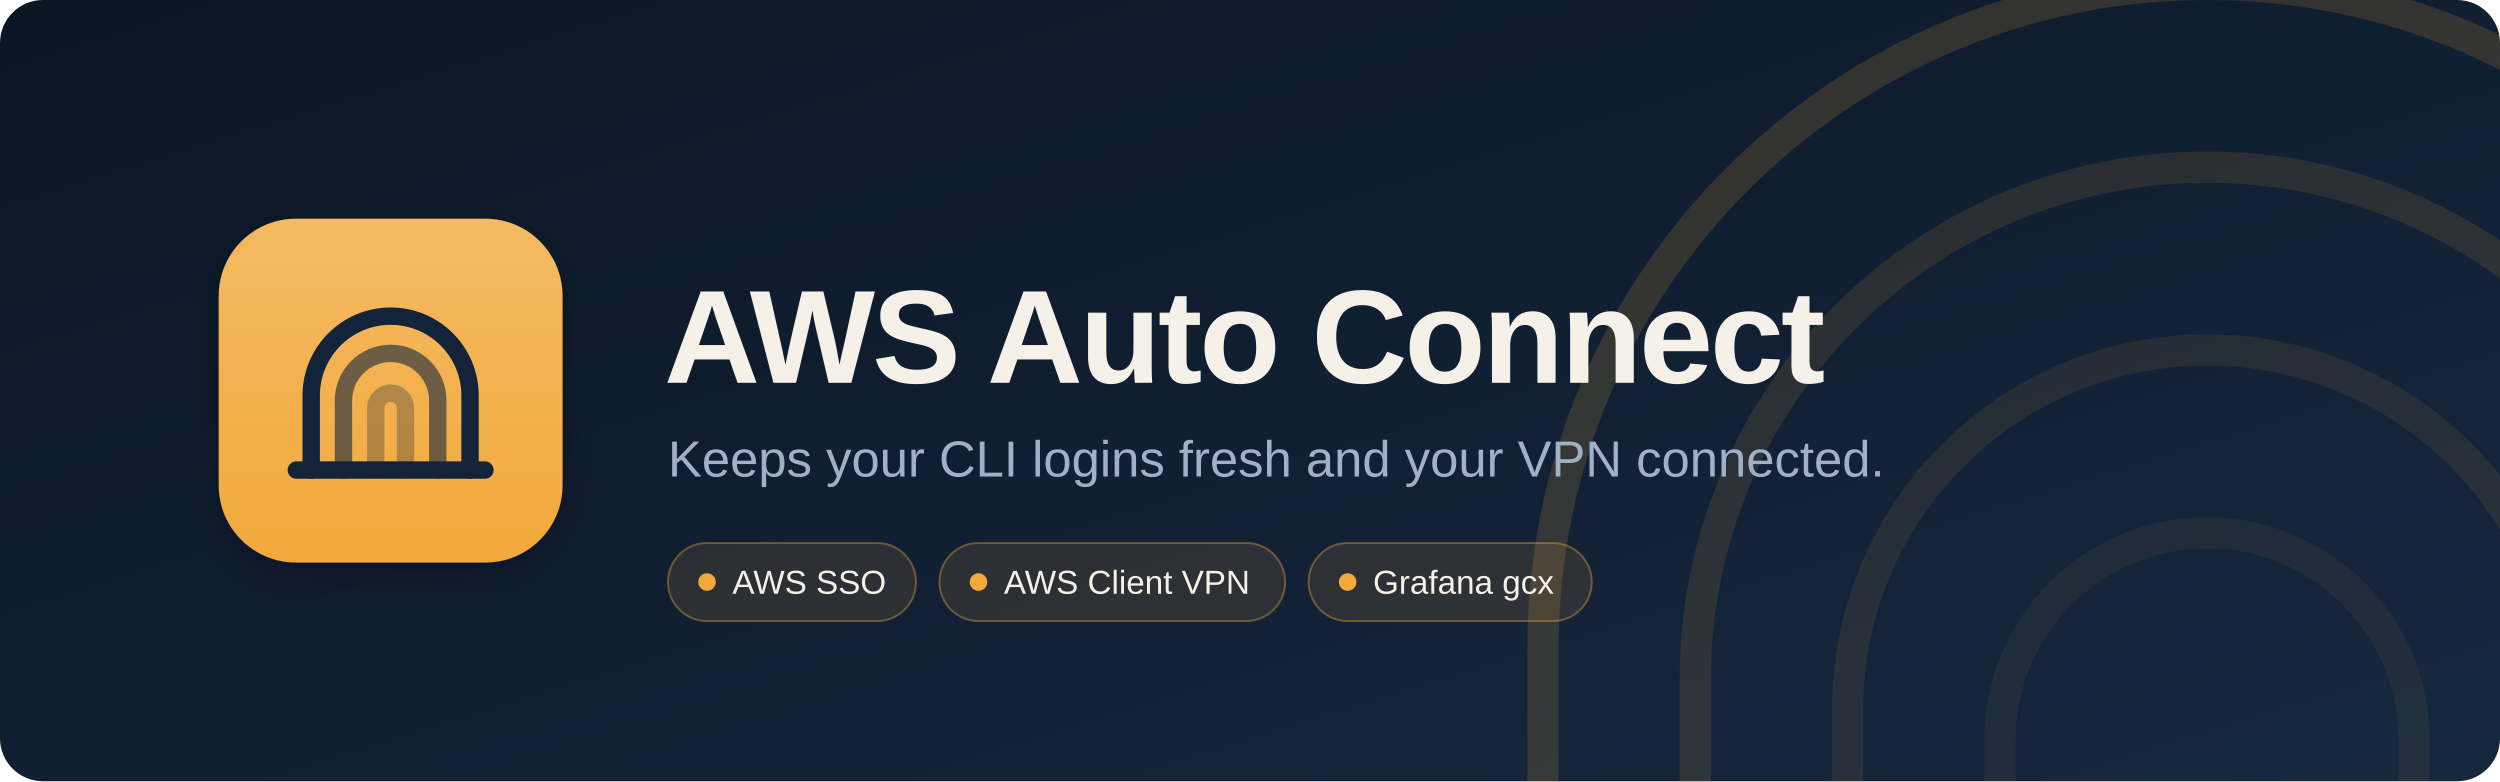
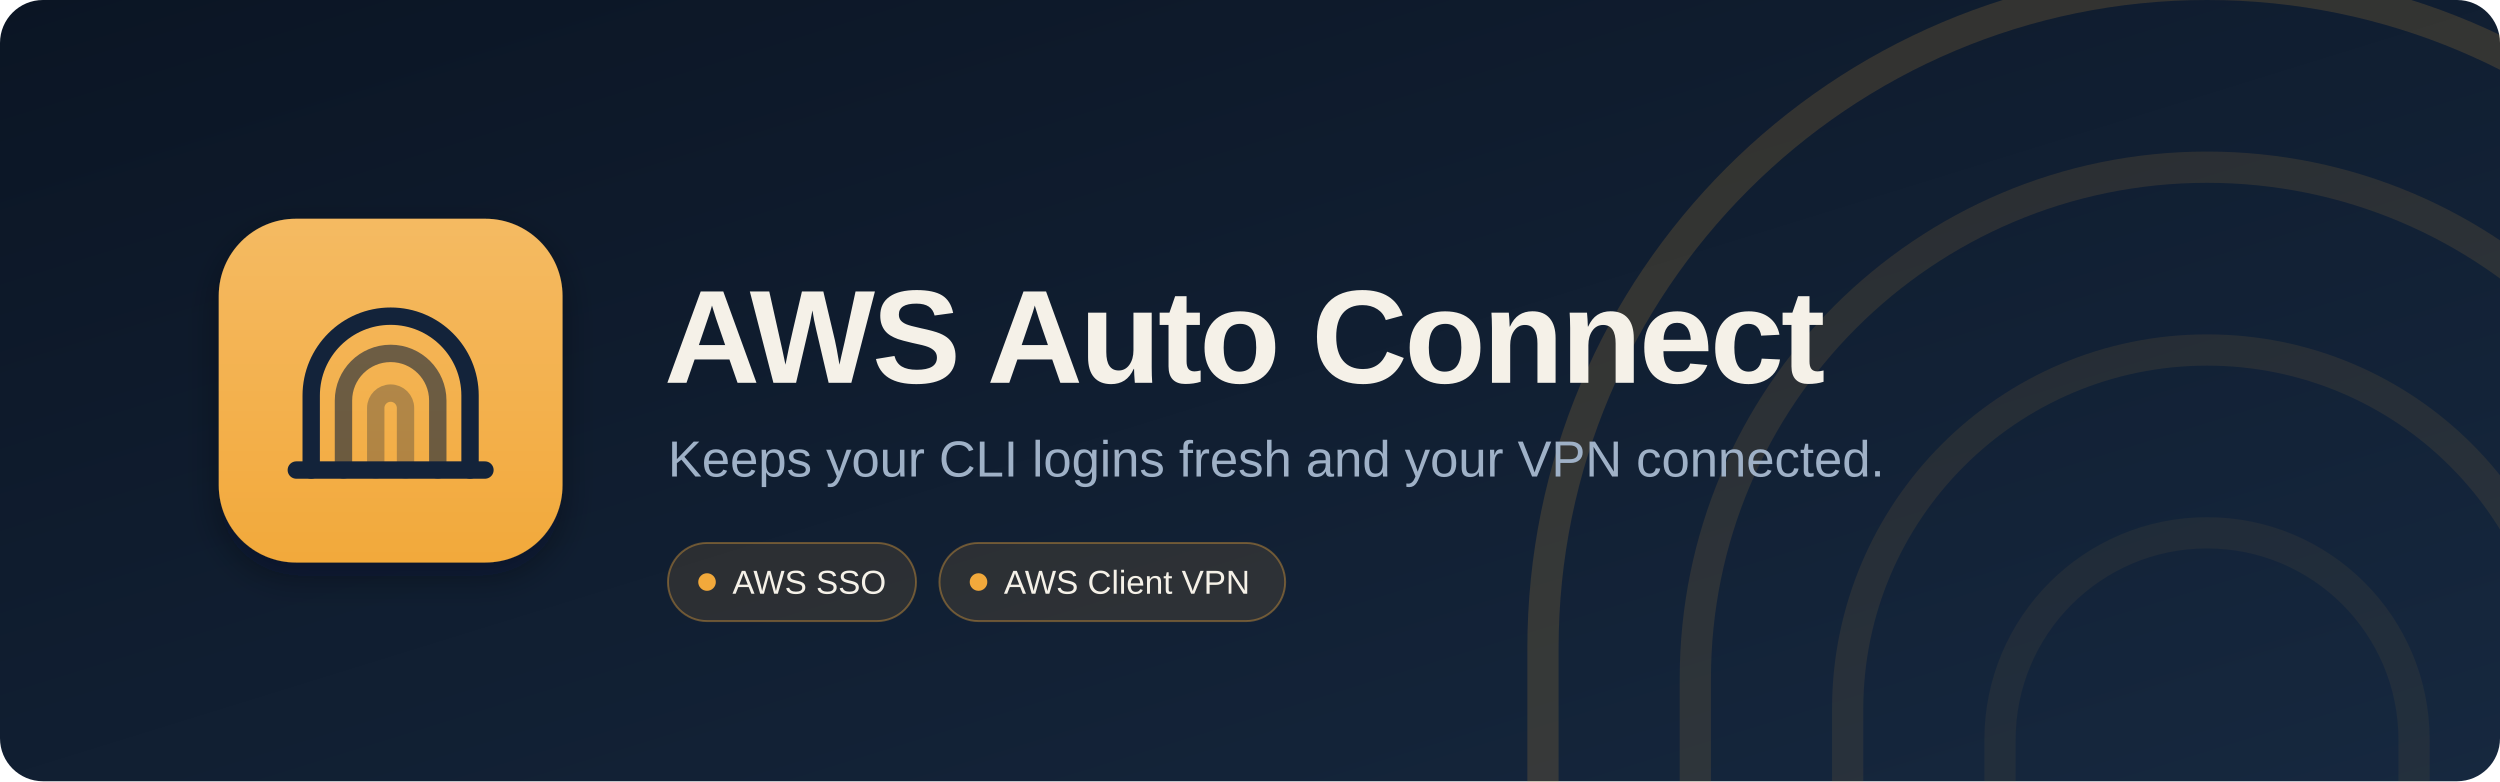
<svg xmlns="http://www.w3.org/2000/svg" width="1280" height="400" viewBox="0 0 1280 400" role="img">
  <defs>
    <linearGradient id="a3" x1="0" y1="0" x2="1" y2="1">
      <stop offset="0" stop-color="#0B1524" />
      <stop offset="1" stop-color="#16283F" />
    </linearGradient>
  </defs>
  <rect width="1280" height="400" rx="22" fill="url(#a3)" />
  <path d="M790 470V332A340 340 0 0 1 1470 332V470" fill="none" stroke="#F2A93B" stroke-width="16" stroke-linecap="round" opacity="0.16" />
  <path d="M868 470V347.6A262 262 0 0 1 1392 347.6V470" fill="none" stroke="#F2A93B" stroke-width="16" stroke-linecap="round" opacity="0.12" />
  <path d="M946 470V363.2A184 184 0 0 1 1314 363.2V470" fill="none" stroke="#F2A93B" stroke-width="16" stroke-linecap="round" opacity="0.09" />
  <path d="M1024 470V378.8A106 106 0 0 1 1236 378.8V470" fill="none" stroke="#F2A93B" stroke-width="16" stroke-linecap="round" opacity="0.06" />
  <defs>
    <linearGradient id="i4s" x1="0" y1="0" x2="0" y2="1">
      <stop offset="0" stop-color="#fff" stop-opacity=".2" />
      <stop offset="1" stop-color="#fff" stop-opacity="0" />
    </linearGradient>
    <filter id="i4f" x="-30%" y="-30%" width="160%" height="160%">
      <feDropShadow dx="0" dy="7.04" stdDeviation="8.8" flood-color="#06101E" flood-opacity=".35" />
    </filter>
  </defs>
  <rect x="112" y="112" width="176" height="176" rx="39.512" fill="#F2A93B" filter="url(#i4f)" />
  <rect x="112" y="112" width="176" height="176" rx="39.512" fill="url(#i4s)" />
  <g transform="translate(136.464 136.464) scale(1.27072)" fill="none" stroke="#13233A" stroke-width="7" stroke-linecap="round">
    <path d="M18 82V52A32 32 0 0 1 82 52V82" opacity="1" />
    <path d="M31 82V54A19 19 0 0 1 69 54V82" opacity="0.6" />
    <path d="M44 82V57A6 6 0 0 1 56 57V82" opacity="0.3" />
    <path d="M12 82H88" />
  </g>
  <text x="340" y="196" font-family="-apple-system,BlinkMacSystemFont,'SF Pro Display','Segoe UI','Helvetica Neue',Arial,sans-serif" font-size="68" fill="#F5F1E8" font-weight="700" letter-spacing="-1.5">AWS Auto Connect</text>
  <text x="342" y="244" font-family="-apple-system,BlinkMacSystemFont,'SF Pro Display','Segoe UI','Helvetica Neue',Arial,sans-serif" font-size="26" fill="#9FB1C7">Keeps your CLI logins fresh and your VPN connected.</text>
  <rect x="342" y="278" width="127" height="40" rx="20" fill="rgba(242,169,59,.12)" stroke="#F2A93B" stroke-opacity=".38" />
  <circle cx="362" cy="298" r="4.5" fill="#F2A93B" />
  <text x="375" y="304" font-family="-apple-system,BlinkMacSystemFont,'SF Pro Display','Segoe UI','Helvetica Neue',Arial,sans-serif" font-size="17" fill="#F5F1E8" font-weight="500">AWS SSO</text>
  <rect x="481" y="278" width="177" height="40" rx="20" fill="rgba(242,169,59,.12)" stroke="#F2A93B" stroke-opacity=".38" />
  <circle cx="501" cy="298" r="4.5" fill="#F2A93B" />
  <text x="514" y="304" font-family="-apple-system,BlinkMacSystemFont,'SF Pro Display','Segoe UI','Helvetica Neue',Arial,sans-serif" font-size="17" fill="#F5F1E8" font-weight="500">AWS Client VPN</text>
-   <rect x="670" y="278" width="145" height="40" rx="20" fill="rgba(242,169,59,.12)" stroke="#F2A93B" stroke-opacity=".38" />
-   <circle cx="690" cy="298" r="4.5" fill="#F2A93B" />
-   <text x="703" y="304" font-family="-apple-system,BlinkMacSystemFont,'SF Pro Display','Segoe UI','Helvetica Neue',Arial,sans-serif" font-size="17" fill="#F5F1E8" font-weight="500">Grafana gcx</text>
</svg>
